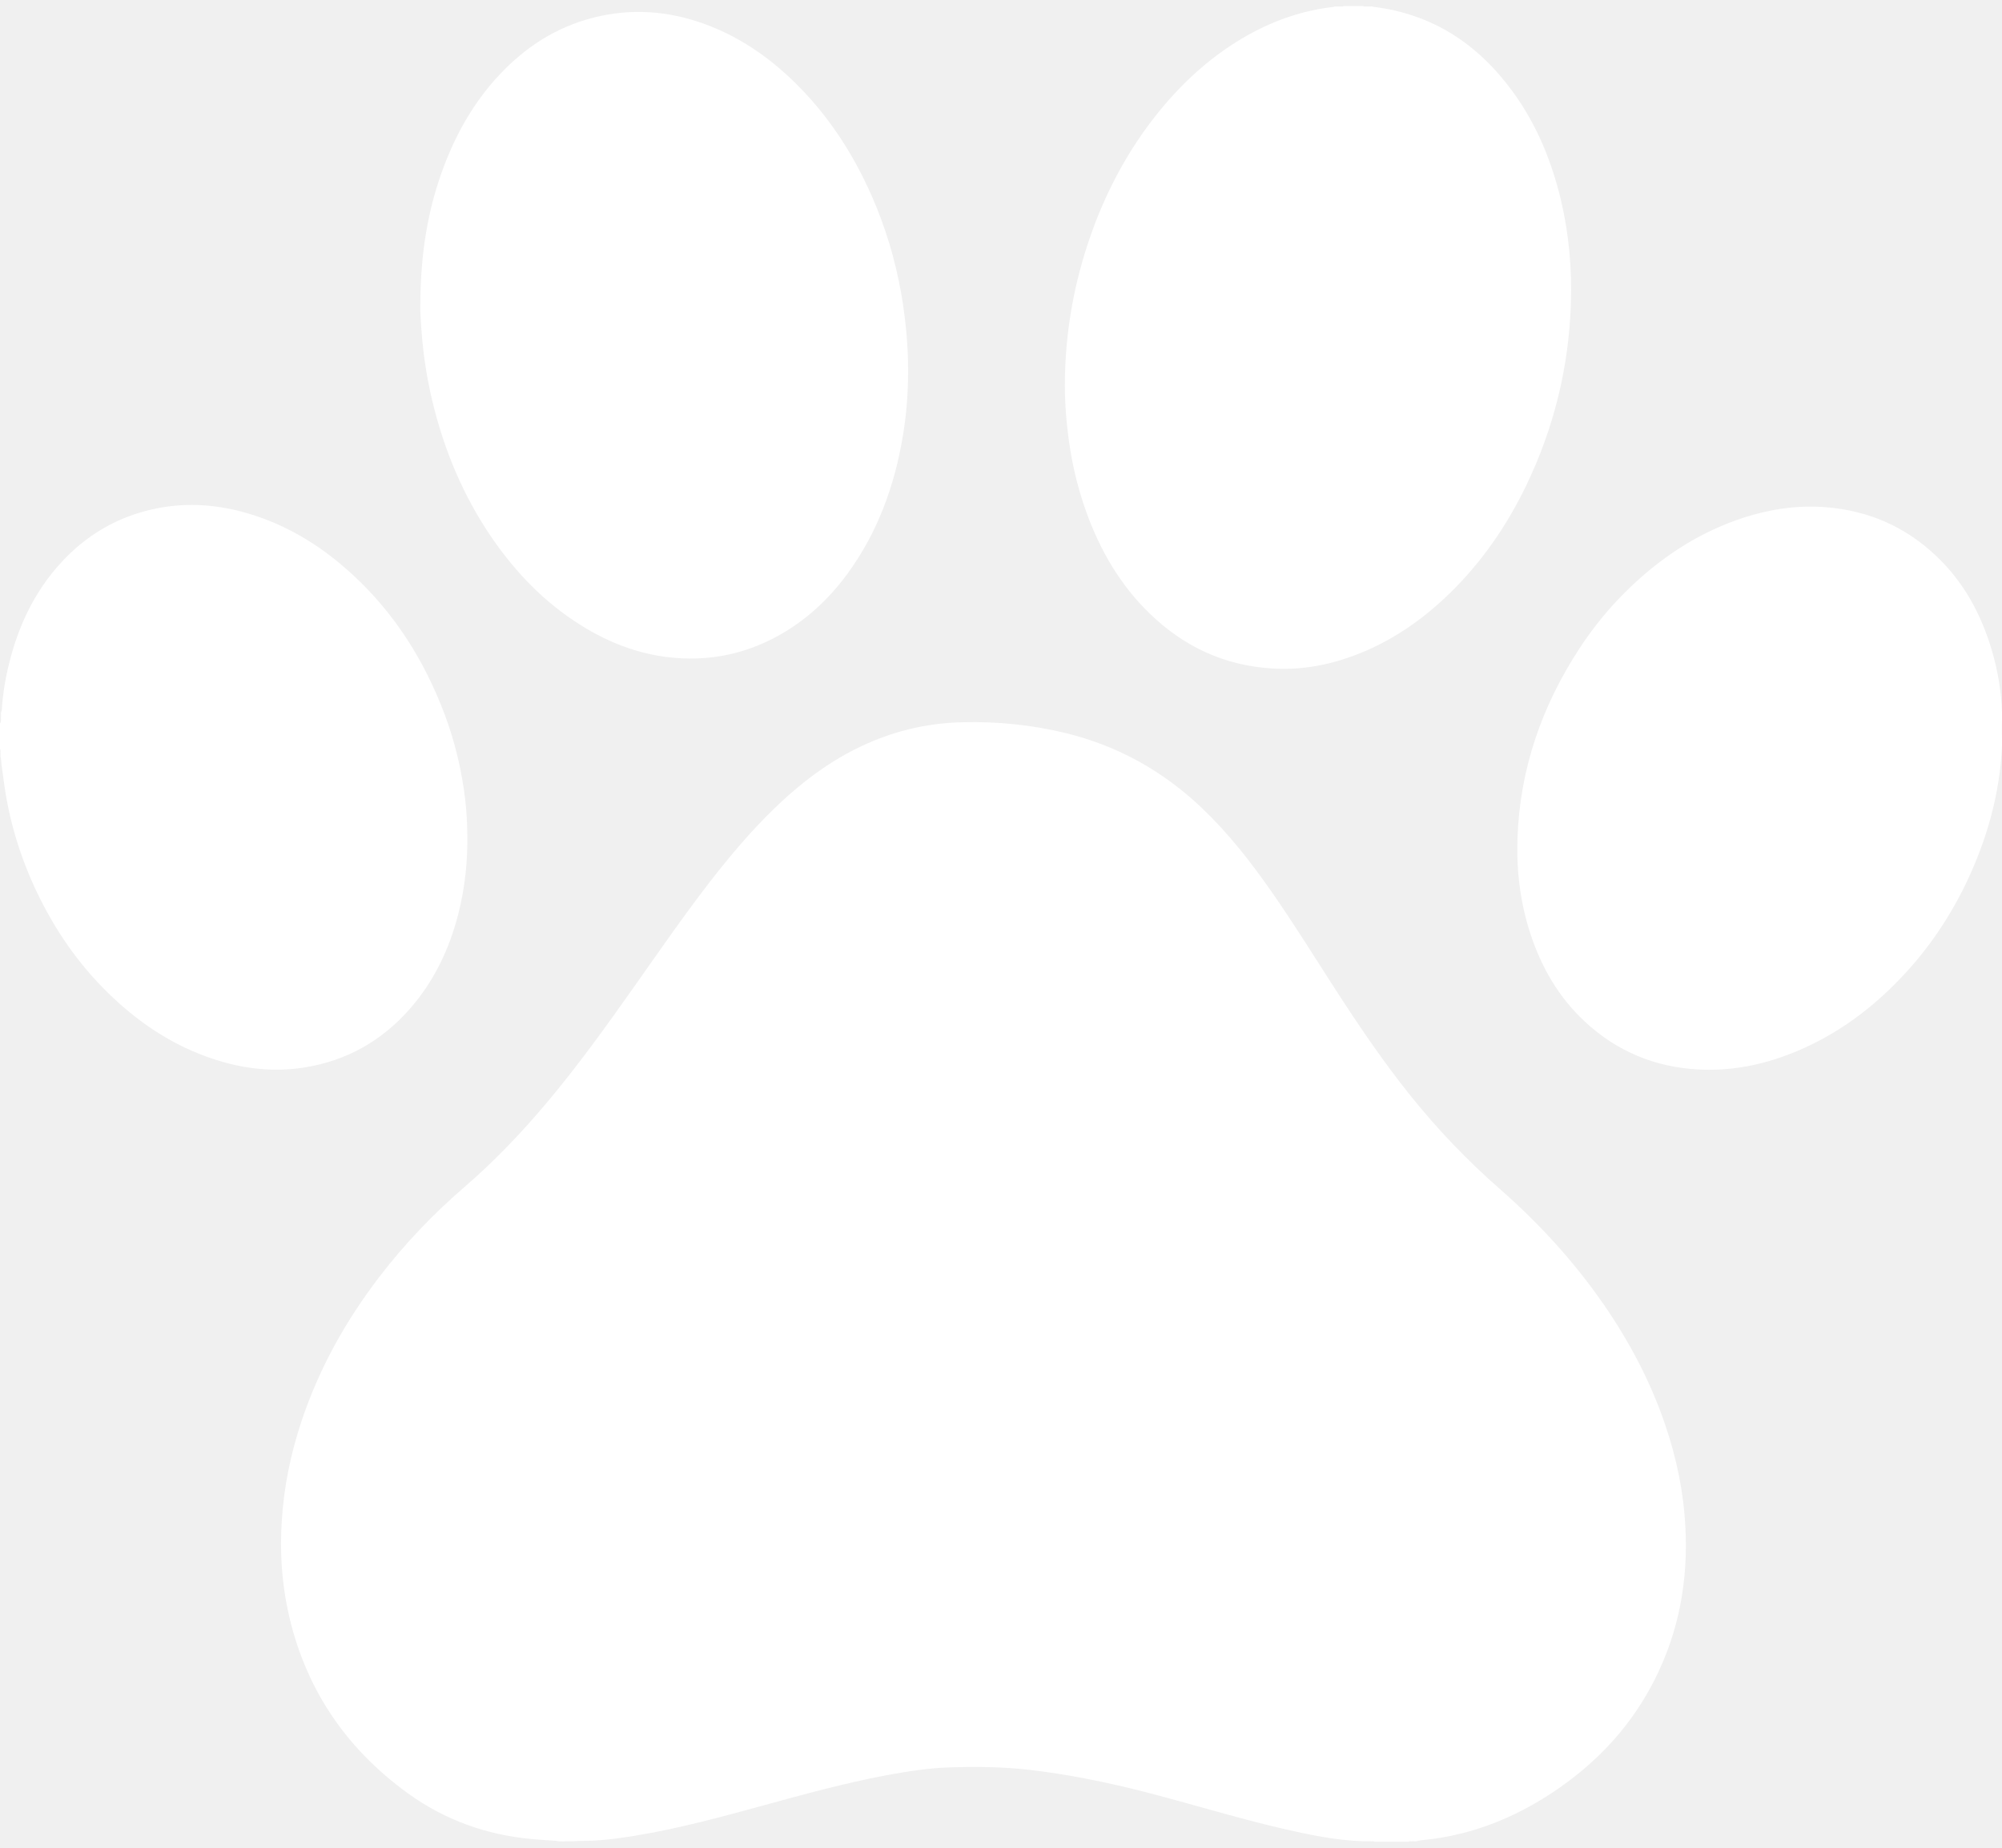
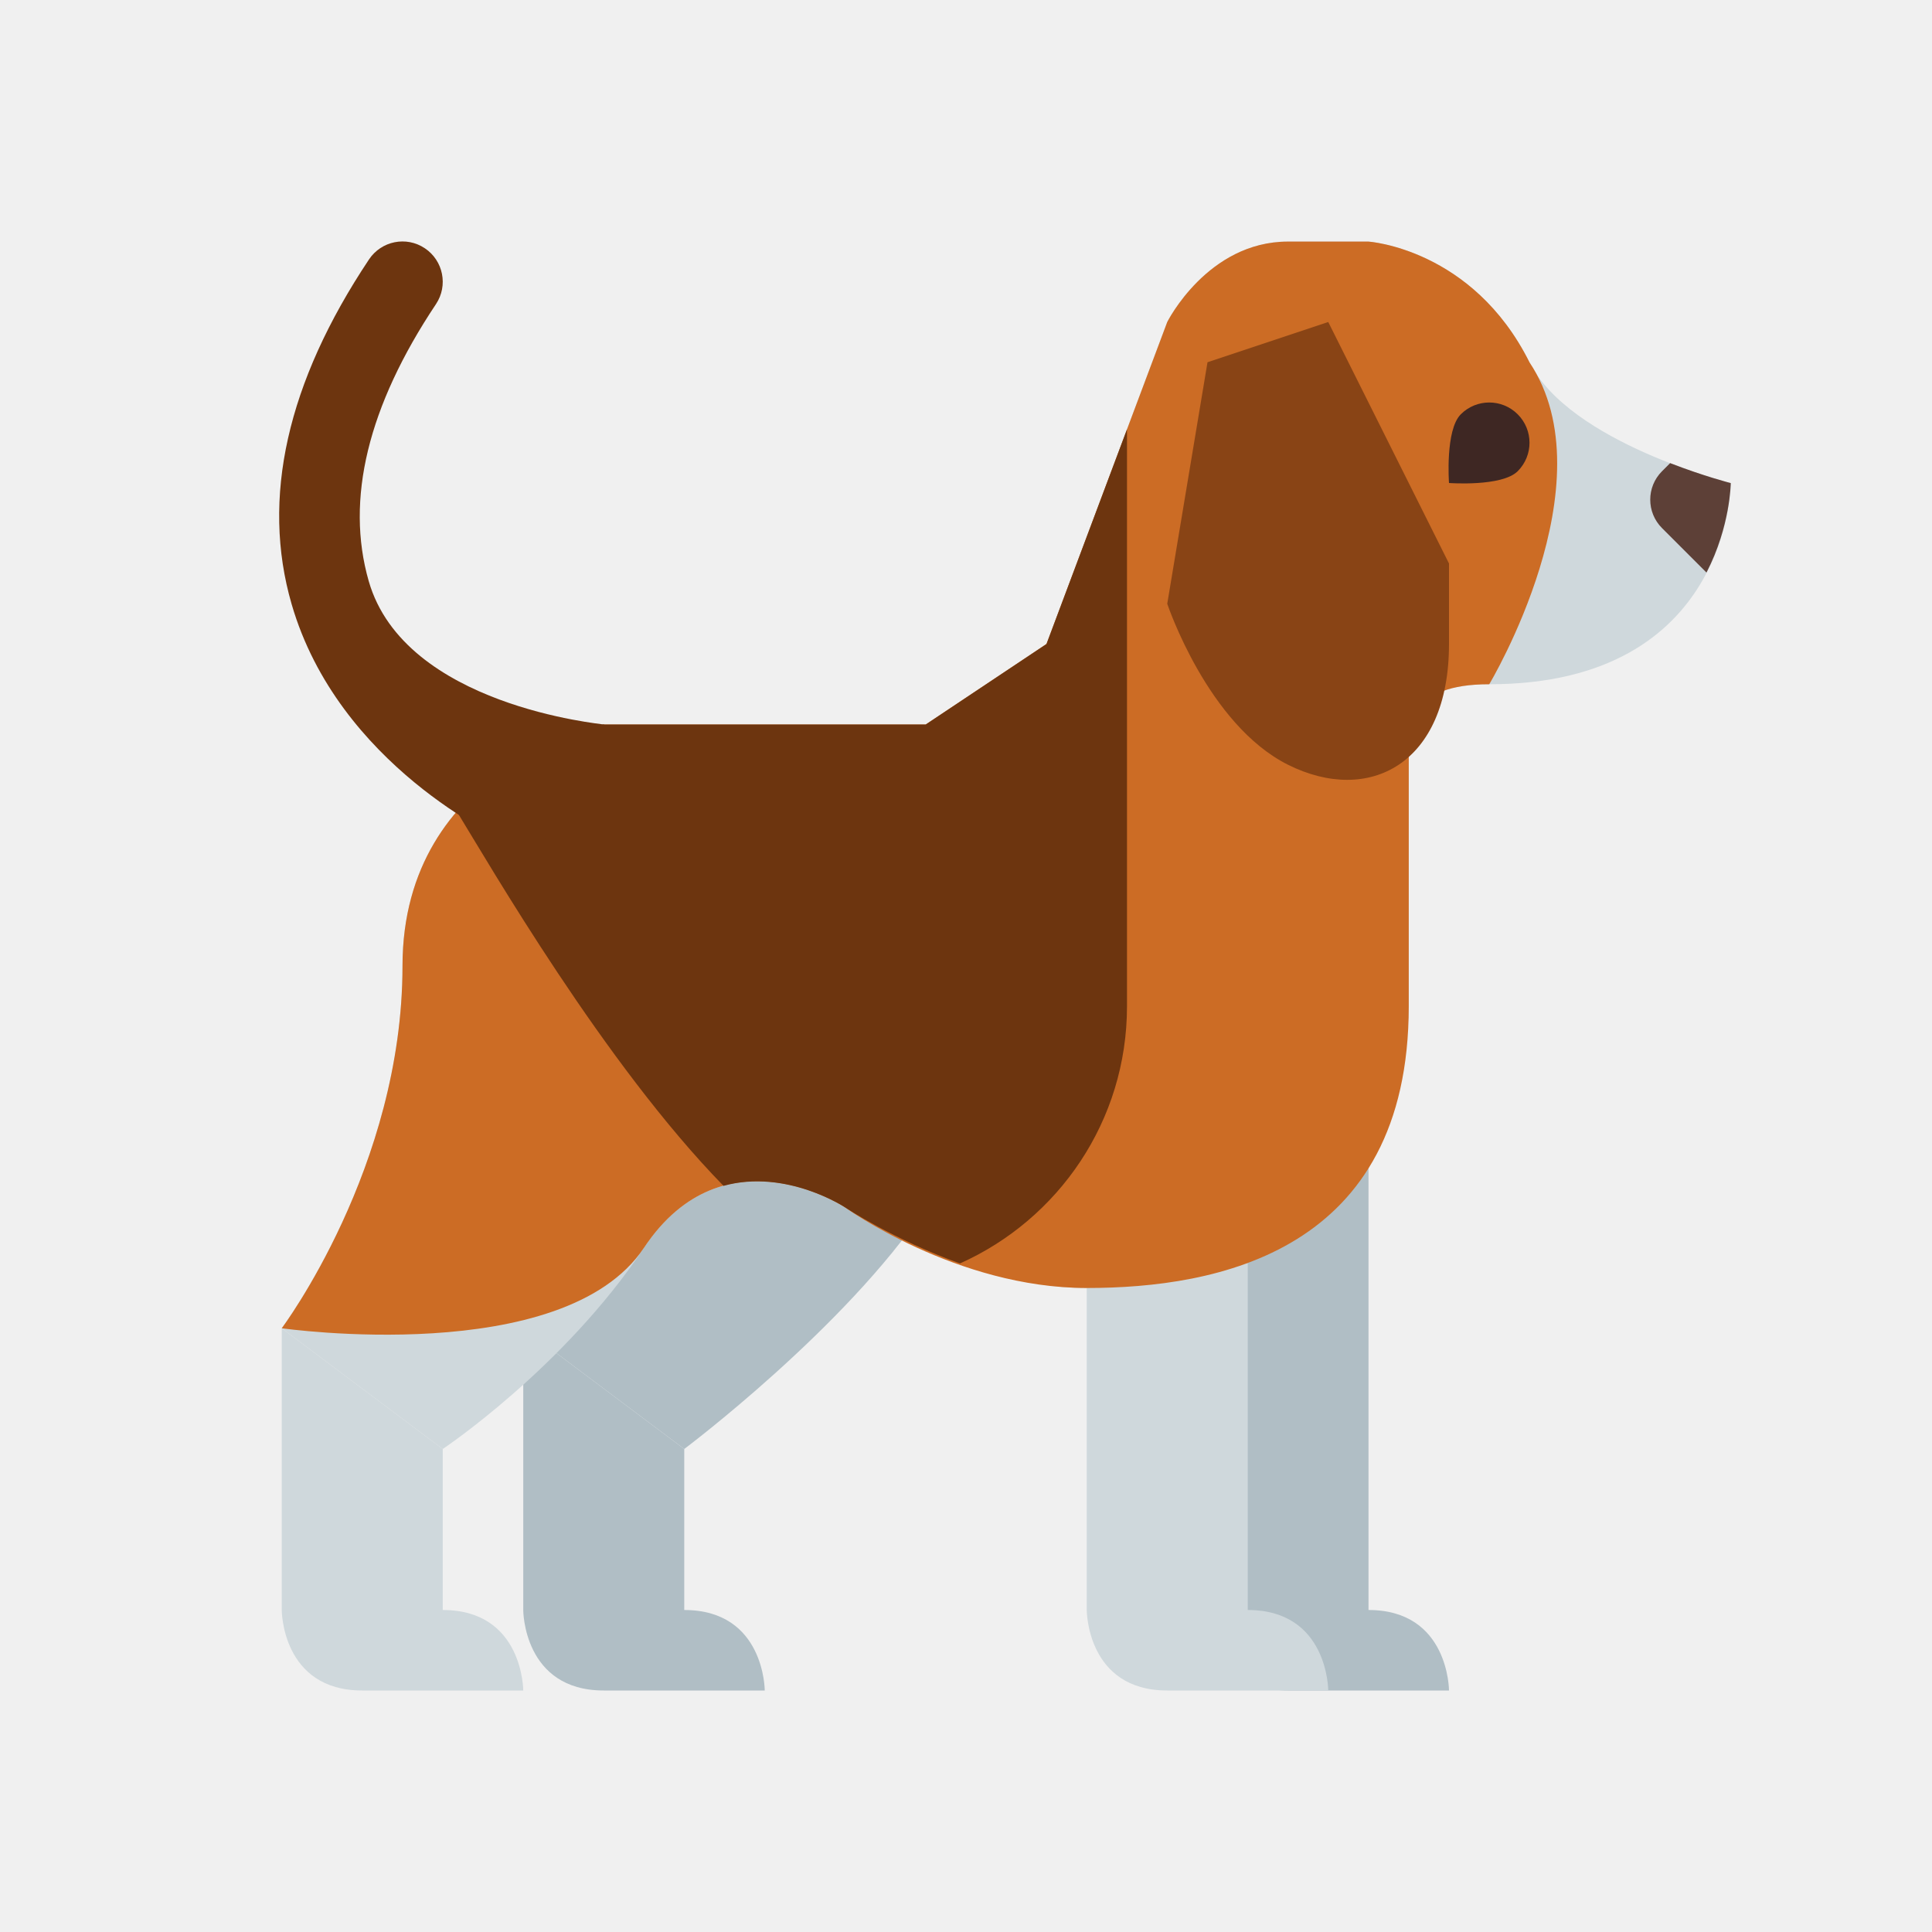
- <svg xmlns="http://www.w3.org/2000/svg" width="26px" height="24px" viewBox="0 0 26 24" version="1.1">
-   <defs />
-   <g id="Page-1" stroke="none" stroke-width="1" fill="none" fill-rule="evenodd">
-     <g id="3.1-WoC---Become-a-star" transform="translate(-648, -748)" fill="#FFFFFF" fill-rule="nonzero">
-       <path d="M655.218,771.91 C655.113,771.902 655.008,771.897 654.903,771.887 C654.316,771.832 653.777,771.64 653.299,771.294 C652.473,770.696 651.945,769.902 651.735,768.901 C651.657,768.526 651.635,768.146 651.659,767.763 C651.686,767.314 651.775,766.879 651.918,766.452 C652.146,765.772 652.49,765.155 652.925,764.587 C653.253,764.158 653.624,763.77 654.033,763.417 C654.416,763.087 654.763,762.723 655.089,762.337 C655.499,761.851 655.869,761.336 656.235,760.817 C656.559,760.358 656.877,759.897 657.22,759.453 C657.479,759.119 657.751,758.796 658.055,758.502 C658.435,758.134 658.854,757.823 659.348,757.621 C659.718,757.469 660.104,757.389 660.504,757.381 C660.957,757.37 661.405,757.415 661.845,757.523 C662.52,757.688 663.104,758.016 663.607,758.493 C663.951,758.821 664.242,759.192 664.513,759.581 C664.8,759.992 665.064,760.419 665.336,760.841 C665.643,761.316 665.959,761.783 666.313,762.225 C666.666,762.666 667.054,763.072 667.479,763.444 C667.993,763.894 668.449,764.394 668.837,764.957 C669.168,765.439 669.438,765.952 669.626,766.506 C669.773,766.937 669.865,767.379 669.888,767.835 C669.925,768.528 669.805,769.19 669.491,769.813 C669.2,770.391 668.779,770.854 668.25,771.223 C667.861,771.493 667.441,771.699 666.979,771.814 C666.816,771.855 666.65,771.884 666.482,771.9 C666.458,771.902 666.436,771.907 666.413,771.91 C666.391,771.923 666.367,771.913 666.344,771.916 C666.325,771.919 666.305,771.91 666.286,771.922 C666.143,771.922 665.999,771.922 665.856,771.922 C665.839,771.91 665.82,771.919 665.801,771.916 C665.785,771.916 665.769,771.916 665.752,771.916 C665.739,771.916 665.724,771.916 665.711,771.916 C665.344,771.905 664.987,771.828 664.632,771.746 C664.03,771.605 663.439,771.421 662.841,771.268 C662.355,771.145 661.866,771.045 661.369,770.988 C661.024,770.949 660.678,770.944 660.333,770.956 C660.057,770.965 659.783,771.008 659.512,771.058 C658.976,771.159 658.451,771.303 657.926,771.447 C657.371,771.599 656.815,771.751 656.246,771.844 C656.015,771.881 655.783,771.913 655.548,771.911 C655.5,771.91 655.452,771.918 655.403,771.916 C655.341,771.913 655.28,771.924 655.218,771.91 Z M665.831,748.088 C666.606,748.181 667.197,748.574 667.649,749.195 C667.959,749.621 668.153,750.098 668.274,750.608 C668.377,751.047 668.416,751.493 668.401,751.945 C668.374,752.774 668.18,753.561 667.82,754.308 C667.57,754.826 667.249,755.293 666.838,755.696 C666.473,756.054 666.059,756.34 665.577,756.518 C665.238,756.643 664.89,756.705 664.529,756.683 C663.903,756.647 663.373,756.399 662.927,755.965 C662.546,755.595 662.287,755.147 662.108,754.651 C661.983,754.304 661.904,753.947 661.864,753.582 C661.835,753.331 661.824,753.08 661.832,752.83 C661.851,752.238 661.957,751.661 662.149,751.102 C662.353,750.506 662.643,749.957 663.038,749.466 C663.371,749.053 663.759,748.703 664.226,748.445 C664.568,748.256 664.933,748.133 665.324,748.089 C665.335,748.082 665.348,748.085 665.361,748.084 C665.373,748.084 665.385,748.084 665.398,748.084 C665.415,748.082 665.435,748.09 665.45,748.078 C665.536,748.078 665.619,748.078 665.704,748.078 C665.721,748.091 665.739,748.082 665.757,748.084 C665.77,748.084 665.782,748.084 665.794,748.084 C665.806,748.084 665.819,748.081 665.831,748.088 Z M648.023,757.23 C648.036,756.994 648.078,756.762 648.14,756.534 C648.26,756.09 648.457,755.686 648.764,755.34 C649.106,754.954 649.53,754.704 650.037,754.603 C650.449,754.521 650.855,754.556 651.255,754.679 C651.714,754.821 652.121,755.062 652.482,755.377 C653.043,755.863 653.445,756.461 653.723,757.146 C653.869,757.504 653.97,757.875 654.025,758.258 C654.053,758.444 654.066,758.631 654.069,758.819 C654.076,759.175 654.04,759.526 653.952,759.871 C653.834,760.331 653.635,760.75 653.319,761.108 C652.956,761.52 652.503,761.776 651.961,761.864 C651.563,761.929 651.171,761.885 650.788,761.761 C650.273,761.594 649.832,761.307 649.443,760.935 C649.063,760.573 648.762,760.153 648.527,759.686 C648.297,759.228 648.138,758.745 648.062,758.237 C648.048,758.147 648.037,758.057 648.025,757.968 C648.016,757.927 648.019,757.885 648.01,757.844 C648.005,757.827 648.008,757.811 648.007,757.793 C648.003,757.771 648.013,757.748 648,757.727 C648,757.617 648,757.507 648,757.397 C648.021,757.367 648.01,757.334 648.013,757.302 C648.014,757.278 648.008,757.252 648.023,757.23 Z M653.459,751.947 C653.462,751.294 653.555,750.704 653.774,750.137 C653.939,749.708 654.165,749.315 654.481,748.977 C654.82,748.613 655.224,748.351 655.711,748.228 C656.197,748.105 656.676,748.14 657.146,748.31 C657.56,748.46 657.922,748.697 658.243,748.996 C658.755,749.473 659.122,750.048 659.384,750.694 C659.55,751.104 659.664,751.528 659.729,751.965 C659.766,752.213 659.788,752.463 659.793,752.714 C659.798,753.031 659.779,753.346 659.726,753.659 C659.618,754.312 659.396,754.921 659.001,755.459 C658.755,755.792 658.457,756.068 658.09,756.267 C657.681,756.489 657.243,756.582 656.779,756.546 C656.36,756.514 655.973,756.377 655.613,756.163 C655.142,755.884 654.762,755.509 654.445,755.067 C654.069,754.542 653.811,753.962 653.647,753.338 C653.557,752.997 653.5,752.65 653.474,752.298 C653.464,752.166 653.455,752.033 653.459,751.947 Z M674,757.613 C674,757.638 674,757.664 674,757.689 C673.971,758.319 673.802,758.913 673.53,759.479 C673.316,759.922 673.042,760.326 672.703,760.685 C672.269,761.145 671.765,761.504 671.165,761.72 C670.806,761.849 670.436,761.912 670.054,761.891 C669.49,761.86 668.997,761.655 668.583,761.27 C668.241,760.952 668.016,760.561 667.873,760.121 C667.745,759.726 667.694,759.319 667.707,758.905 C667.735,757.994 668.023,757.166 668.522,756.408 C668.69,756.152 668.883,755.915 669.1,755.698 C669.546,755.254 670.055,754.913 670.659,754.719 C671.002,754.61 671.353,754.56 671.712,754.588 C672.261,754.631 672.74,754.838 673.141,755.217 C673.504,755.559 673.732,755.981 673.87,756.455 C673.947,756.716 673.991,756.984 674,757.257 C674,757.283 674,757.308 674,757.334 C673.997,757.427 673.997,757.52 674,757.613 Z" id="Shape" />
-     </g>
+ <svg xmlns="http://www.w3.org/2000/svg" version="1.1" x="0px" y="0px" width="500" height="500" viewBox="0 0 48 48" enable-background="new 0 0 48 48" xml:space="preserve">
+   <g>
+     <path fill="#B0BEC5" d="M13,33v7.005c0,0,0,1.995,2,1.995s4,0,4,0s0-2-2-2v-4L13,33z" />
+     <path fill="#B0BEC5" d="M23,30c-2,3-6,6-6,6l-4-3c0,0,3-4,3-9L23,30z" />
+     <path fill="#B0BEC5" d="M30,30v10.005c0,0,0,1.995,2,1.995s4,0,4,0s0-2-2-2V27L30,30z" />
+   </g>
+   <g>
+     <path fill="#CFD8DC" d="M27,30v10.005c0,0,0,1.995,2,1.995s4,0,4,0s0-2-2-2V30H27z" />
+     <path fill="#CFD8DC" d="M27,32c-3,0-6-2-6-2s-3-2-5,1s-5,5-5,5l-4-3c0,0,3-4,3-9s5-6,5-6h8l3-2l3-8c0,0,1-1.998,3-1.998s2,0,2,0   s2.586,0.171,4,3c1,2,5,3,5,3S43,17,37,17c-2,0-2,1-2,2c0,0,0,5,0,6c0,3-3,5-4,6" />
+     <path fill="#CFD8DC" d="M7,33v7.005C7,40.005,7,42,9,42s4,0,4,0s0-2-2-2v-4L7,33z" />
+   </g>
+   <path fill="#CC6C25" d="M35,25c0-1,0-6,0-6c0-1,0-2,2-2c0,0,3-5,1-7.998c-1.414-2.829-4-3-4-3s0,0-2,0S29,8,29,8l-3,8l-3,2h-8  c0,0-5,1-5,6s-3,9-3,9s7,1,9-2s5-1,5-1s2.761,2,6,2S35,31.105,35,25z" />
+   <path fill="#894415" d="M30,9l-1,6c0,0,1,3,3,4s4,0,4-3c0-1,0-2,0-2l-3-6L30,9z" />
+   <path fill="#3E2723" d="M37.707,10.293c0.391,0.391,0.391,1.023,0,1.414S36,12,36,12s-0.098-1.316,0.293-1.707  S37.316,9.902,37.707,10.293z" />
+   <path fill="#5D4037" d="M43,12.002c0,0-0.659-0.168-1.506-0.496l-0.201,0.201c-0.391,0.391-0.391,1.023,0,1.414l1.104,1.104  C42.992,13.074,43,12.002,43,12.002z" />
+   <g>
+     <path fill="#6D350F" d="M28,10.666L26,16l-3,2h-8c0,0-2.166,0.294-3.646,2.168c0.798,1.302,3.667,6.272,6.621,9.294   C19.538,29.03,21,30,21,30s1.205,0.802,2.85,1.39C26.294,30.298,28,27.851,28,25V10.666z" />
+     <path fill="#6D350F" d="M12.999,21c-0.136,0-0.273-0.027-0.405-0.086c-0.17-0.076-4.188-1.902-5.349-5.905   C6.483,12.384,7.13,9.502,9.168,6.445c0.307-0.46,0.927-0.585,1.387-0.277c0.459,0.307,0.583,0.927,0.277,1.387   c-1.692,2.537-2.254,4.854-1.671,6.883C10.053,17.544,14.966,17.985,15,18c0.502,0.227-0.863,1.904-1.088,2.408   C13.745,20.779,13.381,21,12.999,21z" />
  </g>
</svg>
